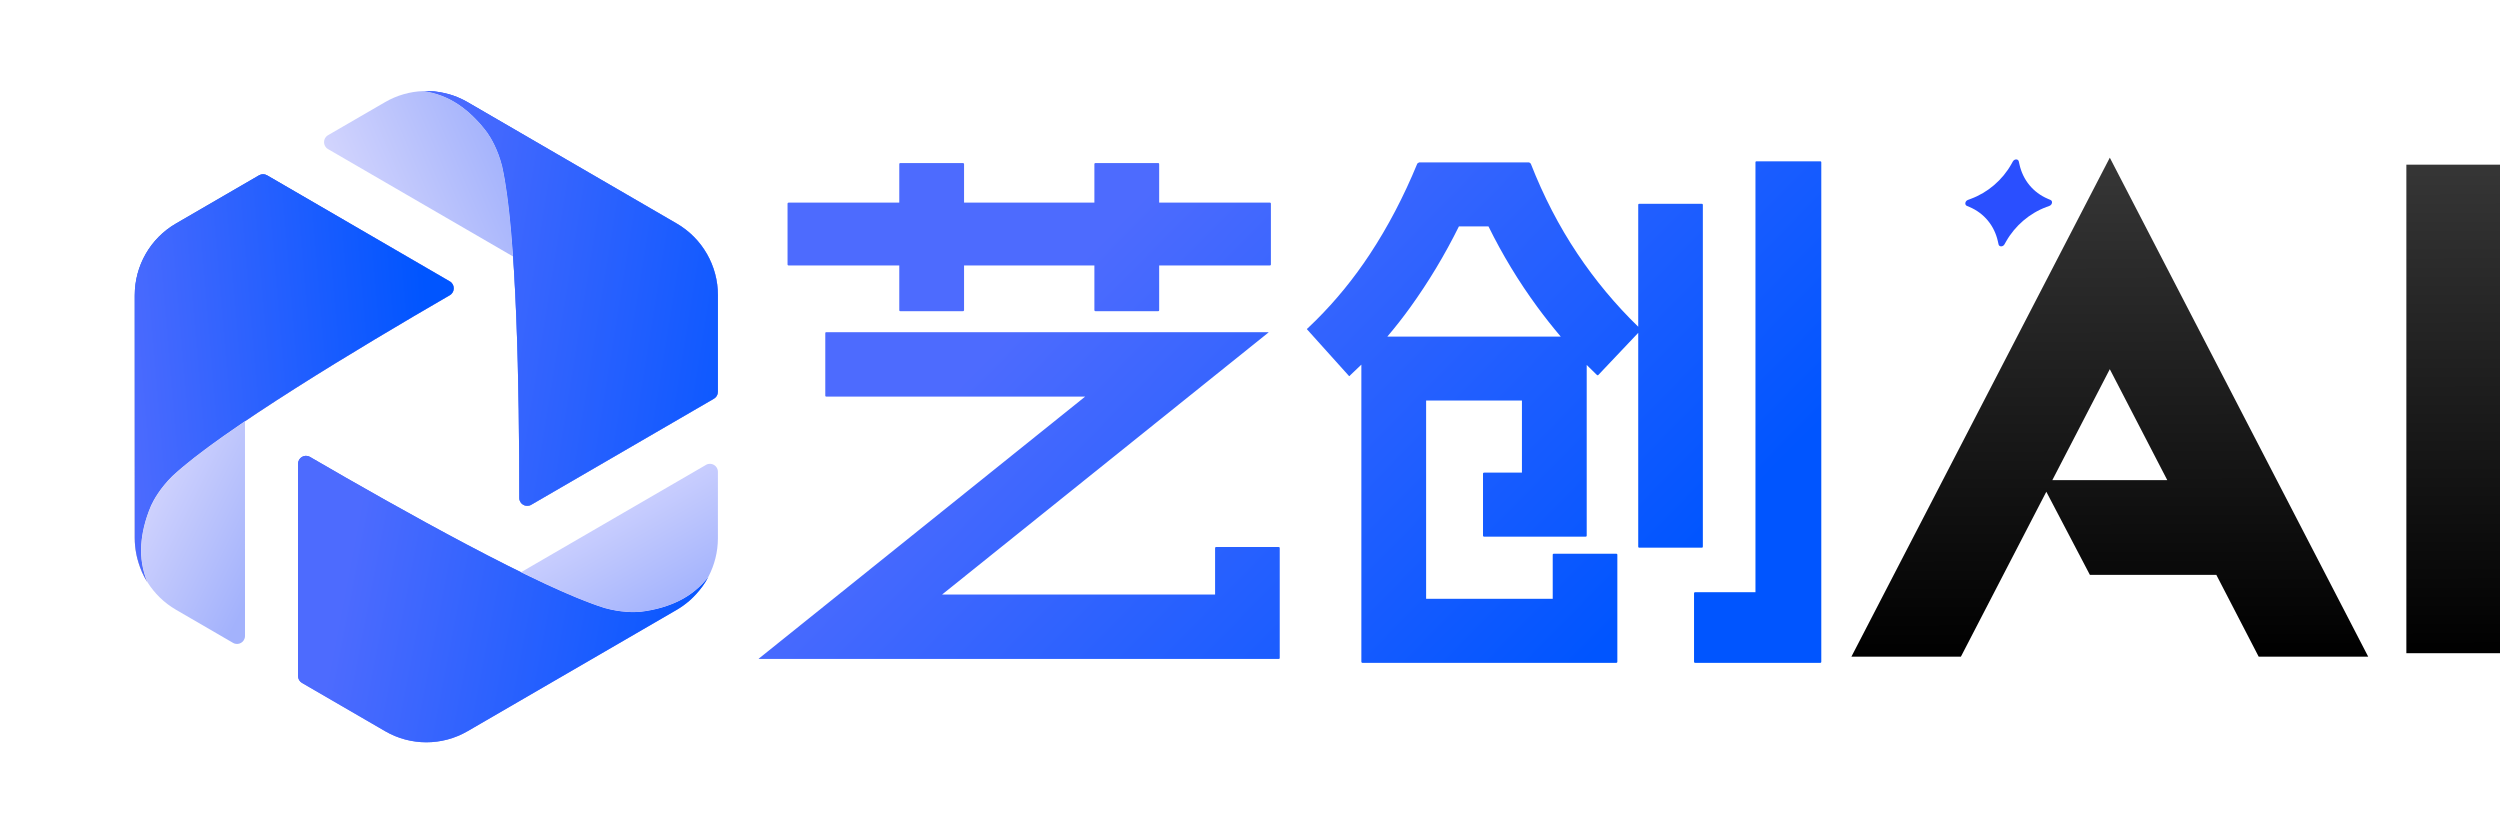
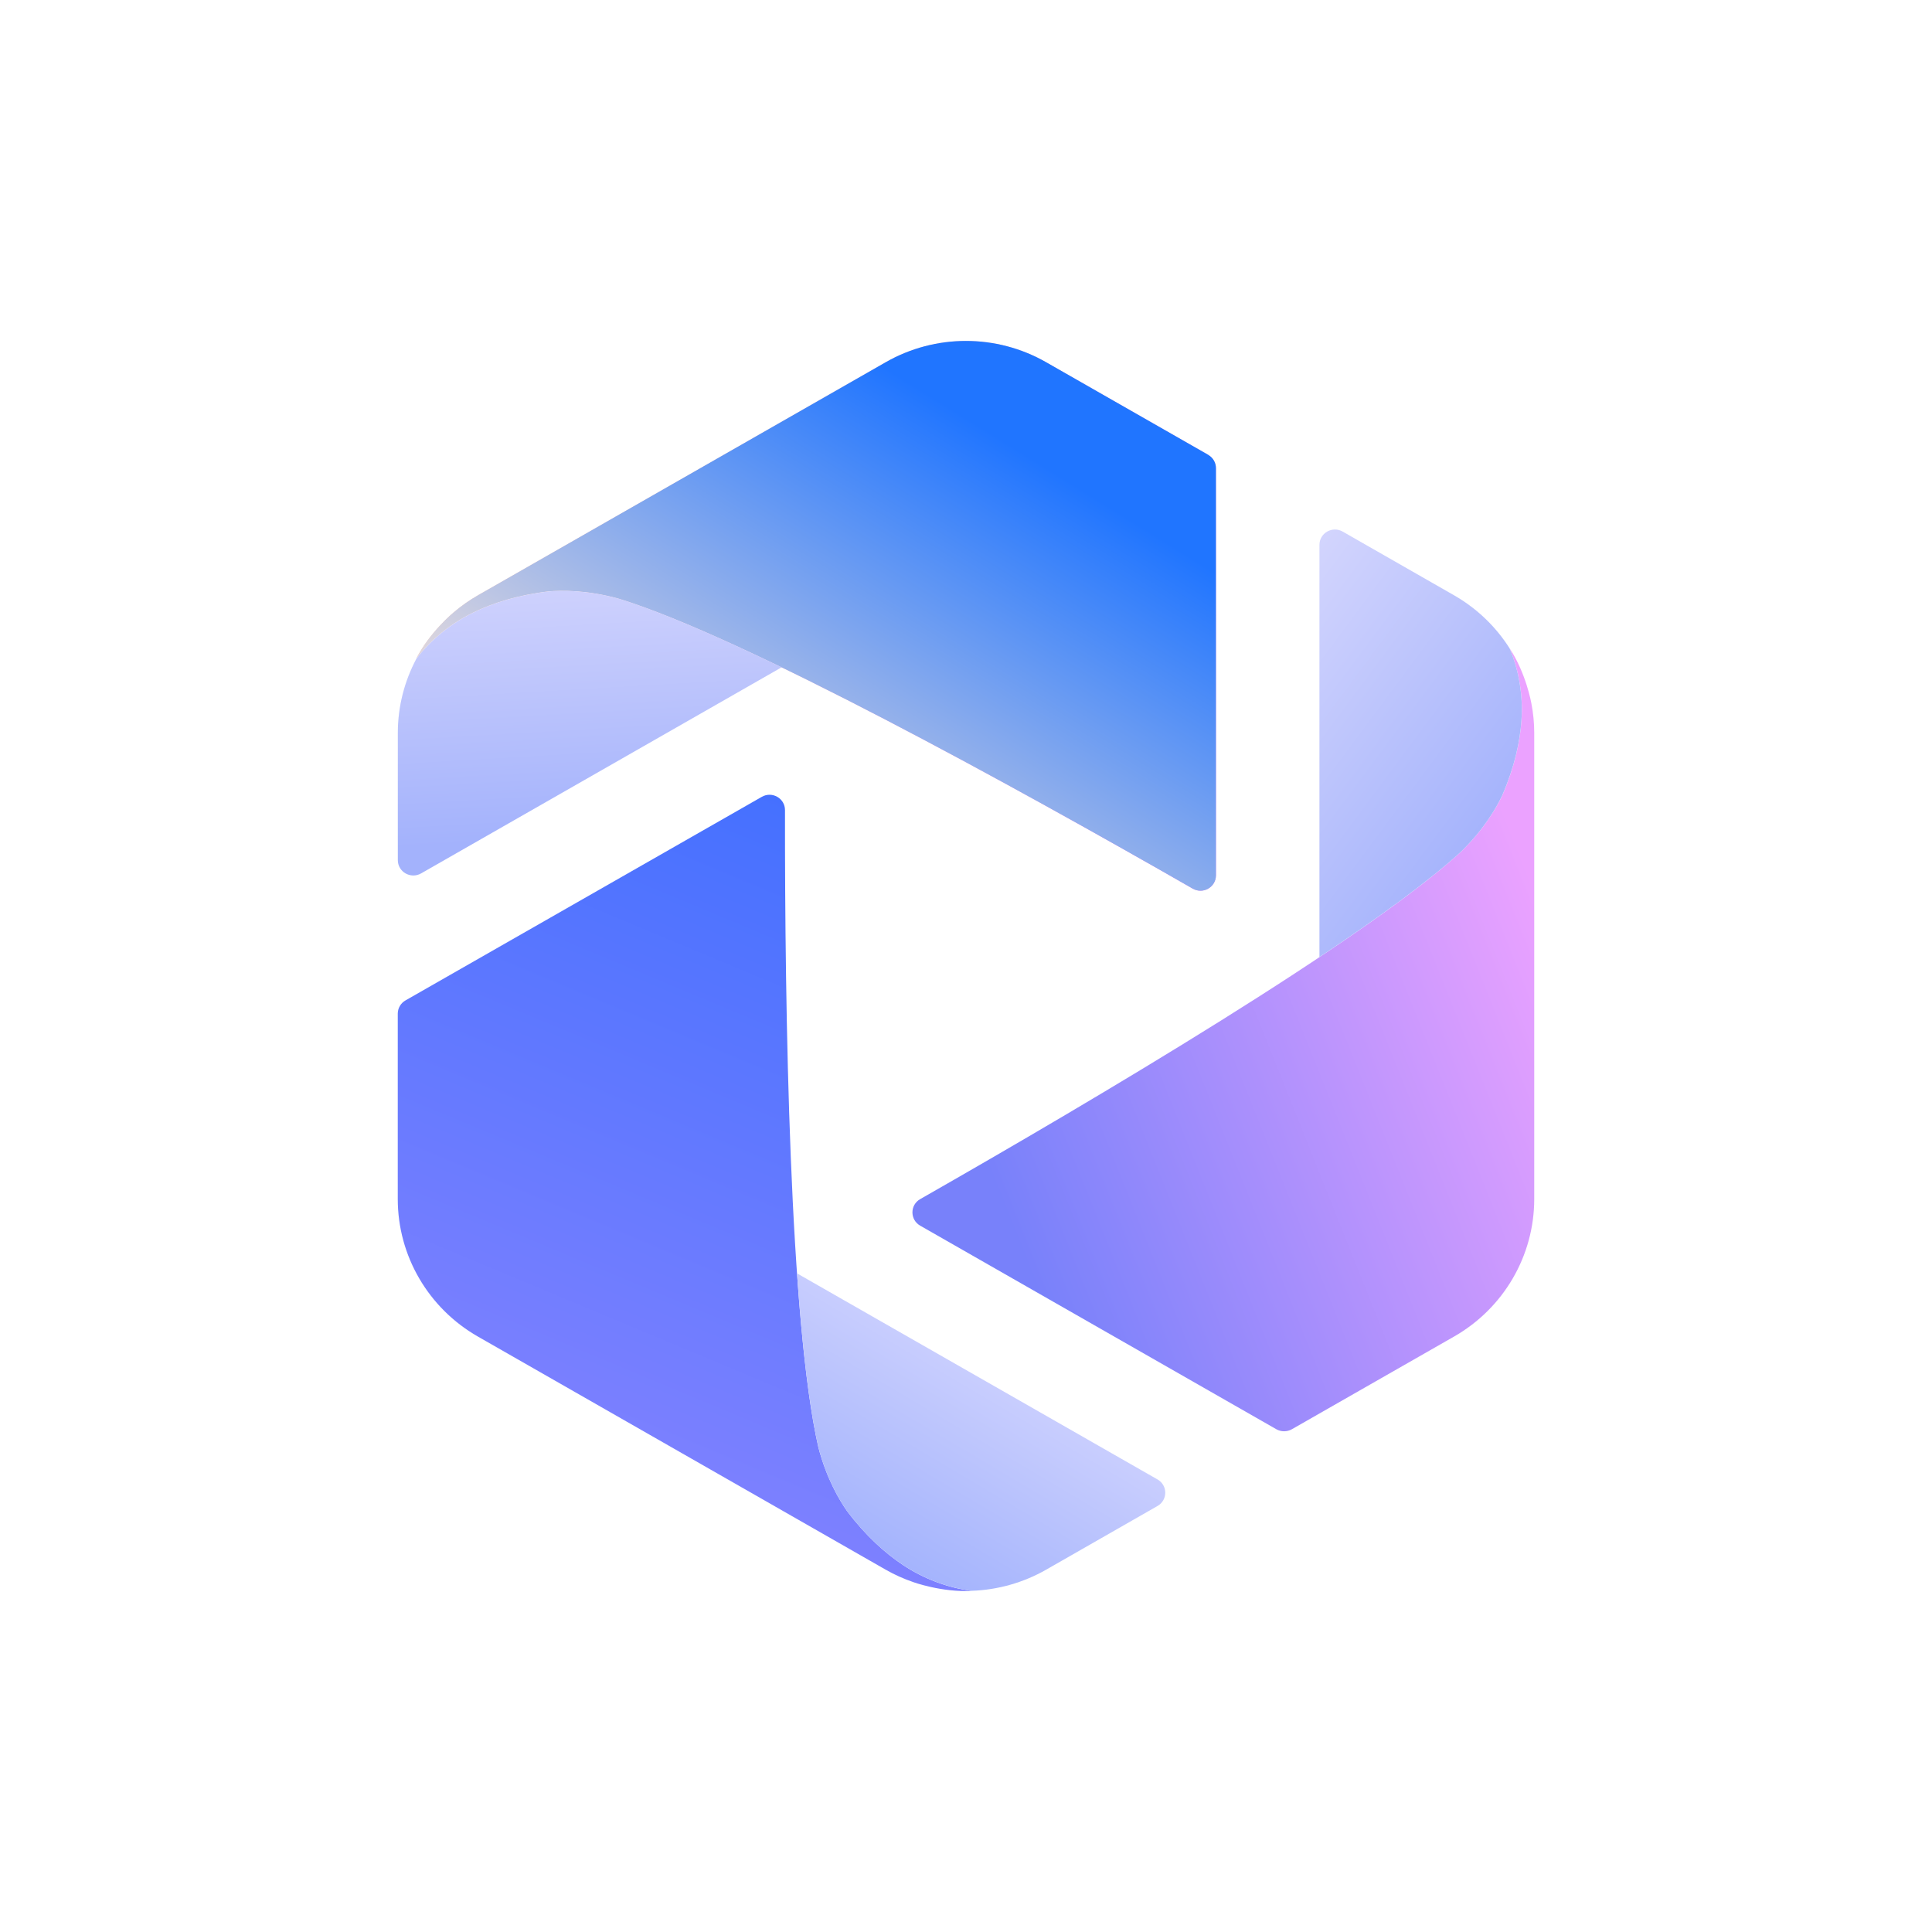
- <svg xmlns="http://www.w3.org/2000/svg" viewBox="0 0 114 38" width="114" height="38" fill="none" customFrame="#000000">
+ <svg xmlns="http://www.w3.org/2000/svg" viewBox="0 0 68 68" width="68" height="68" fill="none" customFrame="#000000">
  <defs>
-     <linearGradient id="paint_linear_69" x1="97.776" x2="97.722" y1="29.958" y2="7.632" gradientUnits="userSpaceOnUse">
-       <stop stop-color="rgb(0,0,0)" offset="0" stop-opacity="1" />
-       <stop stop-color="rgb(0,0,0)" offset="1" stop-opacity="0.79" />
-     </linearGradient>
-     <linearGradient id="paint_linear_70" x1="68.599" x2="47.684" y1="34.002" y2="13.487" gradientUnits="userSpaceOnUse">
-       <stop stop-color="rgb(0,85,255)" offset="1.06811524e-06" stop-opacity="1" />
-       <stop stop-color="rgb(77,107,254)" offset="1" stop-opacity="1" />
-     </linearGradient>
-     <linearGradient id="paint_linear_71" x1="14.606" x2="1.261" y1="5.625" y2="10.998" gradientUnits="userSpaceOnUse">
+     <linearGradient id="paint_linear_8" x1="54" x2="34.005" y1="31.184" y2="39.174" gradientUnits="userSpaceOnUse">
      <stop stop-color="rgb(235,162,255)" offset="0" stop-opacity="1" />
      <stop stop-color="rgb(120,129,250)" offset="1" stop-opacity="1" />
    </linearGradient>
-     <linearGradient id="paint_linear_72" x1="13.125" x2="5.92" y1="-0.009" y2="20.138" gradientUnits="userSpaceOnUse">
-       <stop stop-color="rgb(30,125,255)" offset="0.092" stop-opacity="1" />
-       <stop stop-color="rgb(145,174,253)" offset="0.821" stop-opacity="1" />
-     </linearGradient>
-     <linearGradient id="paint_linear_73" x1="10.25" x2="3.946" y1="21.59" y2="4.968" gradientUnits="userSpaceOnUse">
-       <stop stop-color="rgb(0,85,255)" offset="1.06811524e-06" stop-opacity="1" />
-       <stop stop-color="rgb(77,107,254)" offset="1" stop-opacity="1" />
-     </linearGradient>
-     <linearGradient id="paint_linear_74" x1="-0.038" x2="7.923" y1="-3.693" y2="2.263" gradientUnits="userSpaceOnUse">
+     <linearGradient id="paint_linear_9" x1="46.383" x2="58.311" y1="13.144" y2="22.002" gradientUnits="userSpaceOnUse">
      <stop stop-color="rgb(225,223,253)" offset="0" stop-opacity="1" />
      <stop stop-color="rgb(163,178,252)" offset="1" stop-opacity="1" />
    </linearGradient>
-     <linearGradient id="paint_linear_75" x1="4.182" x2="14.474" y1="2.026" y2="15.32" gradientUnits="userSpaceOnUse">
+     <linearGradient id="paint_linear_10" x1="20.917" x2="36.339" y1="15.013" y2="34.783" gradientUnits="userSpaceOnUse">
      <stop stop-color="rgb(255,216,186)" offset="0" stop-opacity="1" />
      <stop stop-color="rgb(233,132,252)" offset="1" stop-opacity="1" />
    </linearGradient>
-     <linearGradient id="paint_linear_76" x1="23.316" x2="14.856" y1="8.306" y2="22.052" gradientUnits="userSpaceOnUse">
+     <linearGradient id="paint_linear_11" x1="49.588" x2="36.911" y1="24.353" y2="44.796" gradientUnits="userSpaceOnUse">
      <stop stop-color="rgb(32,117,255)" offset="0" stop-opacity="1" />
      <stop stop-color="rgb(255,232,216)" offset="0.837" stop-opacity="1" />
    </linearGradient>
-     <linearGradient id="paint_linear_77" x1="13.182" x2="5.075" y1="15.16" y2="3.488" gradientUnits="userSpaceOnUse">
-       <stop stop-color="rgb(0,85,255)" offset="1.06811524e-06" stop-opacity="1" />
-       <stop stop-color="rgb(77,107,254)" offset="1" stop-opacity="1" />
-     </linearGradient>
-     <linearGradient id="paint_linear_78" x1="-0.072" x2="0.422" y1="-2.459" y2="6.074" gradientUnits="userSpaceOnUse">
+     <linearGradient id="paint_linear_12" x1="13.895" x2="14.634" y1="17.139" y2="29.829" gradientUnits="userSpaceOnUse">
      <stop stop-color="rgb(225,223,253)" offset="0" stop-opacity="1" />
      <stop stop-color="rgb(163,178,252)" offset="1" stop-opacity="1" />
    </linearGradient>
-     <linearGradient id="paint_linear_79" x1="9.417" x2="2.577" y1="-0.057" y2="16.438" gradientUnits="userSpaceOnUse">
+     <linearGradient id="paint_linear_13" x1="28.111" x2="17.862" y1="27.888" y2="52.419" gradientUnits="userSpaceOnUse">
      <stop stop-color="rgb(68,112,255)" offset="0" stop-opacity="1" />
      <stop stop-color="rgb(130,130,255)" offset="0.984" stop-opacity="1" />
    </linearGradient>
-     <linearGradient id="paint_linear_80" x1="9.467" x2="3.644" y1="21.958" y2="5.053" gradientUnits="userSpaceOnUse">
-       <stop stop-color="rgb(0,85,255)" offset="1.06811524e-06" stop-opacity="1" />
-       <stop stop-color="rgb(77,107,254)" offset="1" stop-opacity="1" />
-     </linearGradient>
-     <linearGradient id="paint_linear_81" x1="0.021" x2="0.018" y1="-0.004" y2="0.022" gradientUnits="userSpaceOnUse">
+     <linearGradient id="paint_linear_14" x1="31.349" x2="31.344" y1="55.321" y2="55.358" gradientUnits="userSpaceOnUse">
      <stop stop-color="rgb(225,223,254)" offset="0" stop-opacity="1" />
      <stop stop-color="rgb(163,179,253)" offset="1" stop-opacity="1" />
    </linearGradient>
-     <linearGradient id="paint_linear_82" x1="4.451" x2="0.299" y1="-1.263" y2="5.787" gradientUnits="userSpaceOnUse">
+     <linearGradient id="paint_linear_15" x1="34.721" x2="28.501" y1="42.94" y2="53.424" gradientUnits="userSpaceOnUse">
      <stop stop-color="rgb(225,223,254)" offset="0" stop-opacity="1" />
      <stop stop-color="rgb(163,179,253)" offset="1" stop-opacity="1" />
    </linearGradient>
  </defs>
-   <g id="组合 286">
-     <g id="组合 285">
-       <g id="组合 276">
-         <path id="矢量 437" d="M84.424 29.944L96.207 7.19L107.99 29.944L102.996 29.944L101.065 26.214L95.299 26.214L93.312 22.423L89.417 29.944L84.424 29.944ZM109.73 7.508L114 7.508L114 29.785L109.73 29.785L109.73 7.508ZM96.207 16.834L93.586 21.894L98.828 21.894L96.207 16.834Z" fill="url(#paint_linear_69)" fill-rule="evenodd" />
-         <path id="矢量 436" d="M83.051 7.405C83.051 7.372 83.034 7.356 83.002 7.356L80.097 7.356C80.065 7.356 80.049 7.372 80.049 7.405L80.049 27.005L77.302 27.005Q77.272 27.005 77.258 27.02Q77.248 27.033 77.248 27.054L77.248 30.171Q77.248 30.198 77.261 30.212Q77.275 30.226 77.302 30.226L83.002 30.226C83.034 30.226 83.051 30.208 83.051 30.171L83.051 7.405ZM69.803 7.46C69.787 7.444 69.762 7.425 69.73 7.405L64.702 7.405C64.686 7.425 64.673 7.435 64.665 7.435C64.657 7.435 64.645 7.444 64.629 7.46C64.01 8.965 63.288 10.343 62.462 11.595Q61.377 13.243 60.007 14.606Q59.821 14.79 59.631 14.969C59.598 14.985 59.59 15.004 59.606 15.024L61.504 17.134C61.52 17.151 61.533 17.155 61.541 17.147C61.549 17.139 61.561 17.124 61.578 17.104Q61.831 16.871 62.078 16.627L62.078 30.171C62.078 30.187 62.082 30.199 62.09 30.208C62.098 30.22 62.11 30.226 62.127 30.226L73.702 30.226C73.719 30.226 73.731 30.22 73.739 30.208C73.747 30.199 73.751 30.187 73.751 30.171L73.751 25.3C73.751 25.267 73.735 25.251 73.702 25.251L70.853 25.251C70.82 25.251 70.804 25.267 70.804 25.3L70.804 27.306L65.031 27.306L65.031 18.263L69.4 18.263L69.4 21.552L67.68 21.552Q67.652 21.552 67.638 21.565Q67.625 21.579 67.625 21.607L67.625 24.416Q67.625 24.444 67.638 24.458Q67.652 24.472 67.68 24.472L72.299 24.472C72.319 24.472 72.333 24.468 72.341 24.459C72.35 24.451 72.354 24.437 72.354 24.416L72.354 16.642Q72.574 16.865 72.799 17.079C72.836 17.116 72.862 17.124 72.879 17.104L74.703 15.178L74.703 24.919C74.703 24.956 74.719 24.975 74.752 24.975L77.602 24.975C77.634 24.975 77.65 24.956 77.65 24.919L77.65 9.343C77.65 9.311 77.634 9.294 77.602 9.294L74.752 9.294C74.719 9.294 74.703 9.311 74.703 9.343L74.703 14.899C73.661 13.886 72.735 12.774 71.927 11.564C71.093 10.317 70.385 8.949 69.803 7.46ZM71.17 15.349Q70.614 14.694 70.09 13.981C69.248 12.832 68.509 11.613 67.875 10.325L66.526 10.325Q65.556 12.282 64.305 14.018Q63.802 14.714 63.262 15.349L71.17 15.349ZM43.906 7.435Q43.936 7.435 43.95 7.451L43.95 7.451Q43.961 7.463 43.961 7.485L43.961 9.239L49.904 9.239L49.904 7.485Q49.904 7.463 49.915 7.451Q49.929 7.435 49.959 7.435L52.809 7.435Q52.833 7.435 52.845 7.448L52.845 7.448Q52.858 7.46 52.858 7.485L52.858 9.239L57.904 9.239C57.937 9.239 57.953 9.257 57.953 9.294L57.953 12.055Q57.953 12.08 57.941 12.092Q57.928 12.104 57.904 12.104L52.858 12.104L52.858 14.141Q52.858 14.165 52.845 14.178Q52.833 14.19 52.809 14.19L49.959 14.19Q49.929 14.19 49.915 14.175Q49.904 14.162 49.904 14.141L49.904 12.104L43.961 12.104L43.961 14.141Q43.961 14.162 43.95 14.175Q43.936 14.19 43.906 14.19L41.056 14.19Q41.032 14.19 41.02 14.178Q41.007 14.165 41.007 14.141L41.007 12.104L35.961 12.104Q35.937 12.104 35.925 12.092Q35.912 12.08 35.912 12.055L35.912 9.294Q35.912 9.263 35.928 9.25Q35.94 9.239 35.961 9.239L41.007 9.239L41.007 7.485Q41.007 7.46 41.02 7.448Q41.032 7.435 41.056 7.435L43.906 7.435ZM37.682 15.147L57.843 15.147Q57.848 15.147 57.849 15.149Q57.85 15.152 57.843 15.159L57.831 15.171L42.96 27.11L55.408 27.11L55.408 24.999C55.408 24.962 55.425 24.944 55.457 24.944L58.307 24.944C58.339 24.944 58.356 24.962 58.356 24.999L58.356 29.999Q58.356 30.024 58.343 30.036Q58.331 30.048 58.307 30.048L34.6 30.048C34.592 30.048 34.592 30.044 34.6 30.036L34.612 30.024L49.483 18.085L37.682 18.085Q37.657 18.085 37.645 18.073Q37.633 18.061 37.633 18.036L37.633 15.196C37.633 15.163 37.649 15.147 37.682 15.147Z" fill="url(#paint_linear_70)" fill-rule="evenodd" />
-       </g>
-       <g id="组合 275">
-         <path id="矢量 422" d="M8.913 18.482L12.722 16.289C13.888 15.618 14.606 14.376 14.606 13.033L14.606 2C14.606 1.763 14.582 1.53 14.539 1.302C14.539 1.302 14.416 0.591 14.027 0C14.027 0.001 14.029 0.004 14.03 0.005C14.253 0.54 14.345 1.124 14.307 1.702C14.273 2.208 14.145 2.807 13.856 3.48C13.73 3.749 13.437 4.274 12.881 4.819C10.633 6.895 4.341 10.646 0.182 13.036C-0.061 13.176 -0.06 13.524 0.182 13.664L8.549 18.482C8.662 18.547 8.801 18.547 8.913 18.482Z" fill="url(#paint_linear_71)" fill-rule="nonzero" transform="matrix(0.49805,-0.867148,0.864895,0.501953,12.3127,16.3171)" />
-         <path id="矢量 423" d="M8.913 18.482L12.722 16.289C13.888 15.618 14.606 14.376 14.606 13.033L14.606 2C14.606 1.763 14.582 1.53 14.539 1.302C14.539 1.302 14.416 0.591 14.027 0C14.027 0.001 14.029 0.004 14.03 0.005C14.253 0.54 14.345 1.124 14.307 1.702C14.273 2.208 14.145 2.807 13.856 3.48C13.73 3.749 13.437 4.274 12.881 4.819C10.633 6.895 4.341 10.646 0.182 13.036C-0.061 13.176 -0.06 13.524 0.182 13.664L8.549 18.482C8.662 18.547 8.801 18.547 8.913 18.482Z" fill="url(#paint_linear_72)" fill-rule="nonzero" transform="matrix(0.49805,-0.867148,0.864895,0.501953,12.3127,16.3171)" />
-         <path id="矢量 424" d="M8.913 18.482L12.722 16.289C13.888 15.618 14.606 14.376 14.606 13.033L14.606 2C14.606 1.763 14.582 1.53 14.539 1.302C14.539 1.302 14.416 0.591 14.027 0C14.027 0.001 14.029 0.004 14.03 0.005C14.253 0.54 14.345 1.124 14.307 1.702C14.273 2.208 14.145 2.807 13.856 3.48C13.73 3.749 13.437 4.274 12.881 4.819C10.633 6.895 4.341 10.646 0.182 13.036C-0.061 13.176 -0.06 13.524 0.182 13.664L8.549 18.482C8.662 18.547 8.801 18.547 8.913 18.482Z" fill="url(#paint_linear_73)" fill-rule="nonzero" transform="matrix(0.49805,-0.867148,0.864895,0.501953,12.3127,16.3171)" />
-         <path id="矢量 425" d="M3.32 7.63C3.877 7.086 4.169 6.56 4.295 6.291C4.584 5.618 4.712 5.019 4.746 4.513C4.784 3.935 4.692 3.351 4.469 2.816C4.469 2.815 4.469 2.813 4.467 2.812C4.146 2.302 3.702 1.868 3.161 1.556L0.547 0.049C0.303 -0.091 0 0.084 0 0.364L0 10.119C1.399 9.18 2.578 8.314 3.32 7.63Z" fill="url(#paint_linear_74)" fill-rule="nonzero" transform="matrix(0.49805,-0.867148,0.864895,0.501953,14.6426,6.61548)" />
-         <path id="矢量 426" d="M18.604 2.697L14.795 0.504C13.629 -0.168 12.194 -0.168 11.027 0.504L1.449 6.019C1.243 6.138 1.053 6.274 0.877 6.426C0.877 6.426 0.319 6.887 0 7.518C0 7.517 0.002 7.516 0.004 7.513C0.356 7.053 0.817 6.681 1.339 6.426C1.795 6.201 2.378 6.013 3.107 5.926C3.403 5.9 4.007 5.89 4.757 6.1C7.683 7.004 14.085 10.564 18.239 12.962C18.483 13.102 18.785 12.926 18.785 12.648L18.785 3.011C18.785 2.881 18.715 2.761 18.602 2.697L18.604 2.697Z" fill="url(#paint_linear_75)" fill-rule="nonzero" transform="matrix(0.49805,-0.867148,0.864895,0.501953,0.216553,22.772)" />
-         <path id="矢量 427" d="M18.604 2.697L14.795 0.504C13.629 -0.168 12.194 -0.168 11.027 0.504L1.449 6.019C1.243 6.138 1.053 6.274 0.877 6.426C0.877 6.426 0.319 6.887 0 7.518C0 7.517 0.002 7.516 0.004 7.513C0.356 7.053 0.817 6.681 1.339 6.426C1.795 6.201 2.378 6.013 3.107 5.926C3.403 5.9 4.007 5.89 4.757 6.1C7.683 7.004 14.085 10.564 18.239 12.962C18.483 13.102 18.785 12.926 18.785 12.648L18.785 3.011C18.785 2.881 18.715 2.761 18.602 2.697L18.604 2.697Z" fill="url(#paint_linear_76)" fill-rule="nonzero" transform="matrix(0.49805,-0.867148,0.864895,0.501953,0.216553,22.772)" />
-         <path id="矢量 428" d="M18.604 2.697L14.795 0.504C13.629 -0.168 12.194 -0.168 11.027 0.504L1.449 6.019C1.243 6.138 1.053 6.274 0.877 6.426C0.877 6.426 0.319 6.887 0 7.518C0 7.517 0.002 7.516 0.004 7.513C0.356 7.053 0.817 6.681 1.339 6.426C1.795 6.201 2.378 6.013 3.107 5.926C3.403 5.9 4.007 5.89 4.757 6.1C7.683 7.004 14.085 10.564 18.239 12.962C18.483 13.102 18.785 12.926 18.785 12.648L18.785 3.011C18.785 2.881 18.715 2.761 18.602 2.697L18.604 2.697Z" fill="url(#paint_linear_77)" fill-rule="nonzero" transform="matrix(0.49805,-0.867148,0.864895,0.501953,0.216553,22.772)" />
-         <path id="矢量 429" d="M5.193 0.187C4.441 -0.022 3.839 -0.012 3.543 0.014C2.814 0.1 2.231 0.289 1.775 0.513C1.253 0.769 0.792 1.14 0.44 1.601C0.44 1.601 0.438 1.603 0.437 1.604C0.155 2.137 0 2.738 0 3.361L0 6.373C0 6.653 0.303 6.828 0.546 6.688L9.015 1.81C7.5 1.072 6.159 0.484 5.194 0.187L5.193 0.187Z" fill="url(#paint_linear_78)" fill-rule="nonzero" transform="matrix(0.49805,-0.867148,0.864895,0.501953,5.11584,26.1165)" />
-         <path id="矢量 430" d="M0 5.181L0 9.568C0 10.911 0.718 12.152 1.884 12.824L11.463 18.341C11.669 18.46 11.883 18.555 12.103 18.632L12.101 18.632C12.101 18.632 12.782 18.882 13.49 18.841C13.488 18.841 13.486 18.841 13.484 18.841C12.908 18.767 12.355 18.554 11.872 18.232C11.45 17.949 10.994 17.541 10.554 16.953C10.384 16.71 10.073 16.195 9.88 15.442C9.203 12.462 9.091 5.151 9.096 0.363C9.096 0.083 8.793 -0.091 8.55 0.05L0.183 4.866C0.07 4.931 0 5.051 0 5.181Z" fill="url(#paint_linear_79)" fill-rule="nonzero" transform="matrix(0.49805,-0.867148,0.864895,0.501953,9.28931,28.5403)" />
-         <path id="矢量 431" d="M0 5.181L0 9.568C0 10.911 0.718 12.152 1.884 12.824L11.463 18.341C11.669 18.46 11.883 18.555 12.103 18.632L12.101 18.632C12.101 18.632 12.782 18.882 13.49 18.841C13.488 18.841 13.486 18.841 13.484 18.841C12.908 18.767 12.355 18.554 11.872 18.232C11.45 17.949 10.994 17.541 10.554 16.953C10.384 16.71 10.073 16.195 9.88 15.442C9.203 12.462 9.091 5.151 9.096 0.363C9.096 0.083 8.793 -0.091 8.55 0.05L0.183 4.866C0.07 4.931 0 5.051 0 5.181Z" fill="url(#paint_linear_80)" fill-rule="nonzero" transform="matrix(0.49805,-0.867148,0.864895,0.501953,9.28931,28.5403)" />
-         <path id="矢量 432" d="M0.041 0.021C0.027 0.014 0.014 0.007 0 0C0.014 0.007 0.027 0.015 0.041 0.021Z" fill="url(#paint_linear_81)" fill-rule="nonzero" transform="matrix(0.49805,-0.867148,0.864895,0.501953,30.9531,27.7507)" />
-         <path id="矢量 433" d="M8.469 4.878L0 0C0.117 1.677 0.278 3.131 0.502 4.113C0.695 4.866 1.006 5.383 1.176 5.625C1.616 6.212 2.072 6.621 2.494 6.903C2.977 7.225 3.53 7.438 4.106 7.513C4.107 7.513 4.108 7.513 4.11 7.513C4.713 7.49 5.313 7.323 5.853 7.012L8.468 5.506C8.711 5.366 8.711 5.016 8.468 4.876L8.469 4.878Z" fill="url(#paint_linear_82)" fill-rule="nonzero" transform="matrix(0.49805,-0.867148,0.864895,0.501953,23.757,26.0938)" />
-       </g>
+   <g id="组合 282">
+     <rect id="矩形 127" width="68" height="68" x="0" y="0" fill="rgb(196,196,196)" fill-opacity="0" />
+     <g id="组合 281">
+       <path id="矢量 422" d="M45.469 50.305L51.177 47.043C52.924 46.045 54 44.199 54 42.201L54 25.792C54 25.44 53.965 25.094 53.899 24.755C53.899 24.755 53.715 23.697 53.133 22.818C53.133 22.82 53.135 22.824 53.136 22.826C53.471 23.622 53.609 24.489 53.551 25.35C53.501 26.102 53.31 26.993 52.876 27.994C52.688 28.394 52.249 29.175 51.415 29.986C48.047 33.072 38.62 38.651 32.387 42.205C32.023 42.413 32.025 42.931 32.387 43.139L44.924 50.305C45.094 50.4 45.302 50.4 45.469 50.305Z" fill="url(#paint_linear_8)" fill-rule="nonzero" />
+       <path id="矢量 425" d="M51.414 29.985C52.249 29.176 52.687 28.392 52.874 27.993C53.308 26.992 53.5 26.101 53.55 25.349C53.608 24.488 53.47 23.62 53.135 22.825C53.135 22.823 53.135 22.821 53.133 22.819C52.651 22.06 51.987 21.415 51.176 20.951L47.258 18.71C46.894 18.502 46.44 18.762 46.44 19.178L46.44 33.686C48.535 32.289 50.303 31.002 51.414 29.985Z" fill="url(#paint_linear_9)" fill-rule="nonzero" />
+       <path id="矢量 426" d="M42.528 16.01L36.82 12.749C35.073 11.75 32.922 11.75 31.174 12.749L16.823 20.952C16.514 21.129 16.229 21.331 15.965 21.556C15.965 21.556 15.13 22.241 14.651 23.181C14.651 23.179 14.655 23.177 14.657 23.174C15.185 22.488 15.876 21.936 16.657 21.556C17.34 21.223 18.215 20.942 19.307 20.814C19.75 20.775 20.655 20.76 21.779 21.072C26.163 22.416 35.756 27.71 41.981 31.277C42.345 31.485 42.797 31.224 42.797 30.809L42.797 16.478C42.797 16.285 42.693 16.106 42.524 16.01L42.528 16.01Z" fill="url(#paint_linear_10)" fill-rule="nonzero" />
+       <path id="矢量 427" d="M42.528 16.01L36.82 12.749C35.073 11.75 32.922 11.75 31.174 12.749L16.823 20.952C16.514 21.129 16.229 21.331 15.965 21.556C15.965 21.556 15.13 22.241 14.651 23.181C14.651 23.179 14.655 23.177 14.657 23.174C15.185 22.488 15.876 21.936 16.657 21.556C17.34 21.223 18.215 20.942 19.307 20.814C19.75 20.775 20.655 20.76 21.779 21.072C26.163 22.416 35.756 27.71 41.981 31.277C42.345 31.485 42.797 31.224 42.797 30.809L42.797 16.478C42.797 16.285 42.693 16.106 42.524 16.01L42.528 16.01Z" fill="url(#paint_linear_11)" fill-rule="nonzero" />
+       <path id="矢量 429" d="M21.783 21.074C20.657 20.762 19.754 20.777 19.311 20.816C18.219 20.945 17.344 21.225 16.661 21.558C15.88 21.94 15.19 22.491 14.661 23.176C14.661 23.176 14.659 23.18 14.657 23.181C14.235 23.974 14.002 24.867 14.002 25.794L14.002 30.273C14.002 30.69 14.456 30.949 14.821 30.741L27.511 23.487C25.24 22.389 23.23 21.516 21.785 21.074L21.783 21.074Z" fill="url(#paint_linear_12)" fill-rule="nonzero" />
+       <path id="矢量 430" d="M14 35.678L14 42.202C14 44.2 15.076 46.046 16.823 47.044L31.176 55.249C31.485 55.426 31.805 55.568 32.135 55.682L32.133 55.682C32.133 55.682 33.153 56.054 34.213 55.993C34.209 55.993 34.208 55.993 34.204 55.993C33.34 55.883 32.512 55.566 31.788 55.087C31.156 54.667 30.473 54.059 29.814 53.185C29.559 52.824 29.094 52.058 28.803 50.938C27.789 46.506 27.622 35.634 27.629 28.513C27.629 28.096 27.175 27.838 26.811 28.047L14.274 35.21C14.104 35.306 14 35.485 14 35.678Z" fill="url(#paint_linear_13)" fill-rule="nonzero" />
+       <path id="矢量 432" d="M31.378 55.357C31.358 55.346 31.337 55.337 31.317 55.326C31.337 55.337 31.358 55.348 31.378 55.357Z" fill="url(#paint_linear_14)" fill-rule="nonzero" />
+       <path id="矢量 433" d="M40.742 52.072L28.052 44.818C28.227 47.313 28.469 49.474 28.804 50.935C29.094 52.056 29.559 52.824 29.814 53.183C30.473 54.056 31.156 54.665 31.789 55.085C32.513 55.564 33.341 55.881 34.204 55.991C34.206 55.991 34.208 55.991 34.21 55.991C35.114 55.958 36.013 55.709 36.822 55.247L40.74 53.006C41.104 52.798 41.104 52.279 40.74 52.07L40.742 52.072Z" fill="url(#paint_linear_15)" fill-rule="nonzero" />
    </g>
-     <path id="矢量 422" d="M91.787 7.362C91.857 7.239 92.03 7.239 92.057 7.362L92.086 7.492C92.244 8.212 92.713 8.782 93.381 9.065L93.502 9.117C93.616 9.165 93.585 9.339 93.455 9.388L93.317 9.439C92.55 9.723 91.884 10.293 91.477 11.013L91.403 11.143C91.334 11.265 91.16 11.265 91.134 11.143L91.105 11.013C90.947 10.293 90.478 9.723 89.81 9.439L89.689 9.388C89.575 9.339 89.605 9.165 89.736 9.117L89.874 9.065C90.64 8.782 91.307 8.212 91.714 7.492L91.787 7.362Z" fill="rgb(42,79,255)" fill-rule="nonzero" />
  </g>
</svg>
